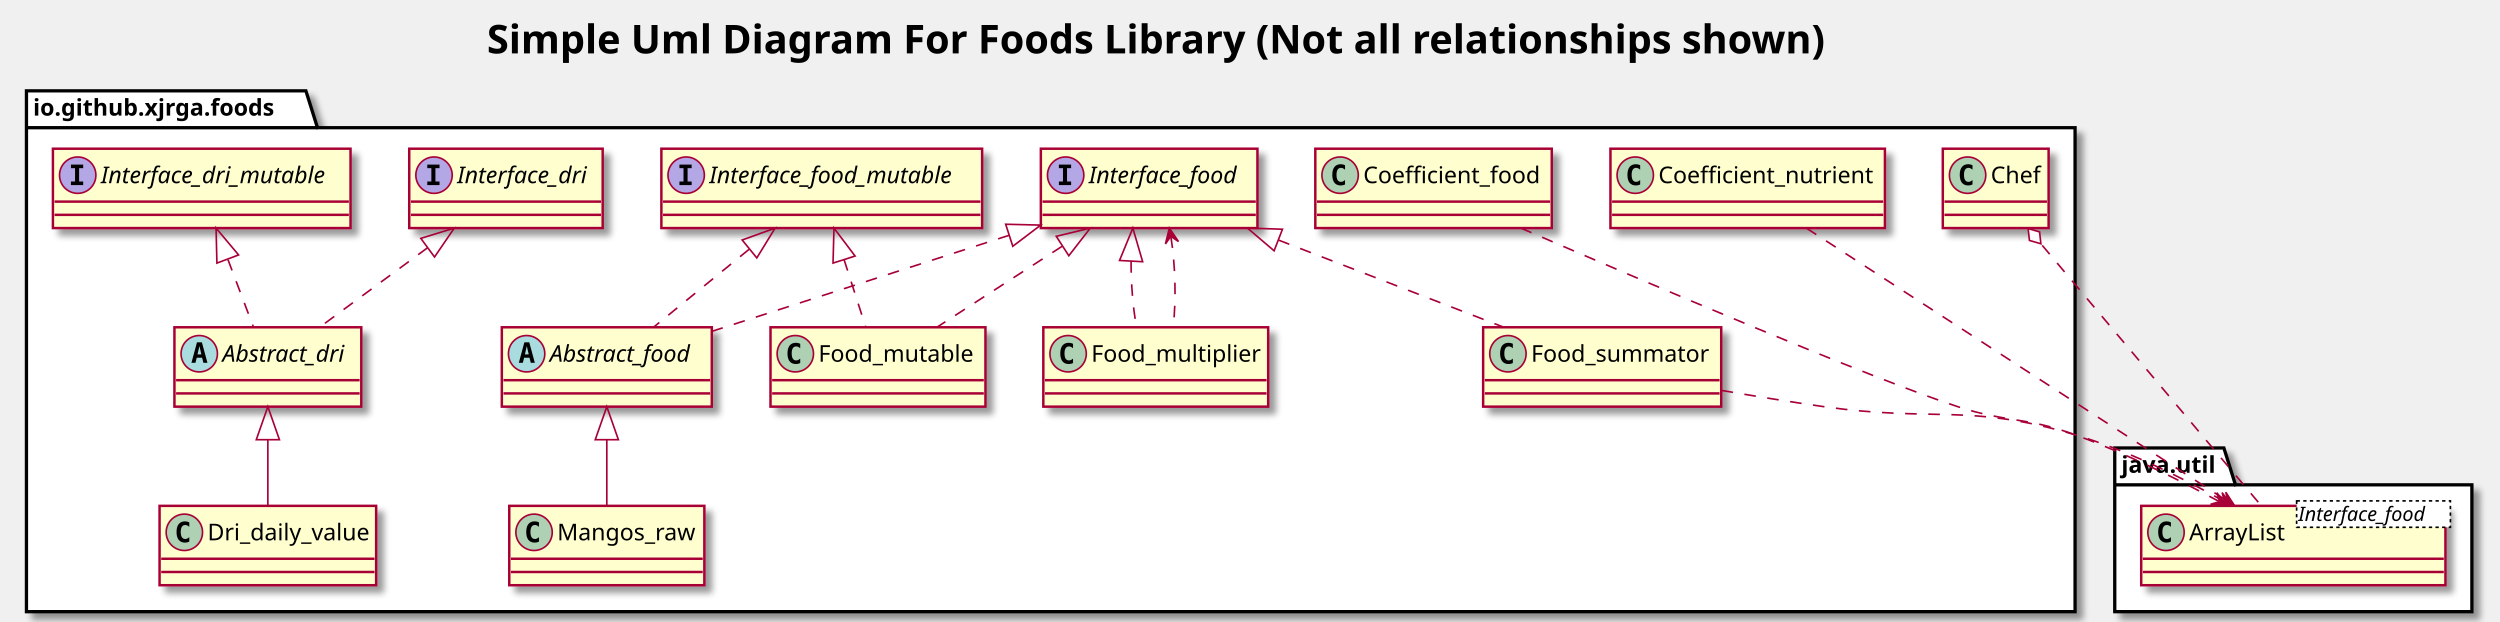
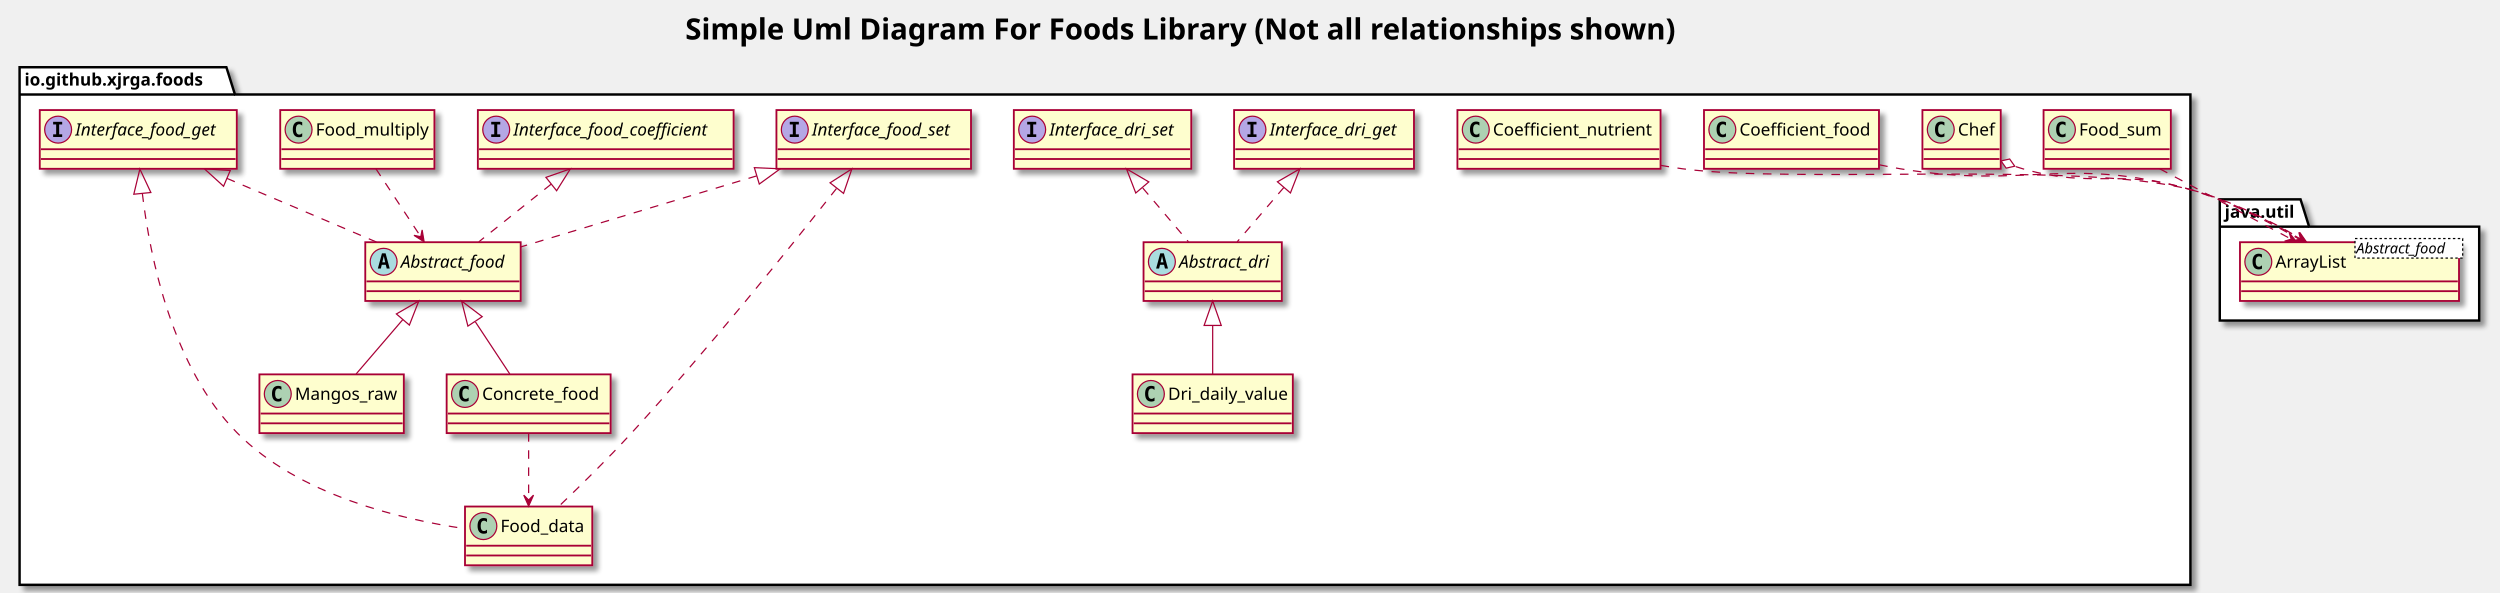
- <svg xmlns="http://www.w3.org/2000/svg" contentScriptType="application/ecmascript" contentStyleType="text/css" height="376px" preserveAspectRatio="none" style="width:1512px;height:376px;" version="1.1" viewBox="0 0 1512 376" width="1512px" zoomAndPan="magnify">
+ <svg xmlns="http://www.w3.org/2000/svg" contentScriptType="application/ecmascript" contentStyleType="text/css" height="484px" preserveAspectRatio="none" style="width:2043px;height:484px;" version="1.1" viewBox="0 0 2043 484" width="2043px" zoomAndPan="magnify">
  <defs>
-     <filter height="300%" id="f1tmjwss0sq7zl" width="300%" x="-1" y="-1">
+     <filter height="300%" id="f1rb62m5v6k67k" width="300%" x="-1" y="-1">
      <feGaussianBlur result="blurOut" stdDeviation="2.0" />
      <feColorMatrix in="blurOut" result="blurOut2" type="matrix" values="0 0 0 0 0 0 0 0 0 0 0 0 0 0 0 0 0 0 .4 0" />
      <feOffset dx="4.0" dy="4.0" in="blurOut2" result="blurOut3" />
      <feBlend in="SourceGraphic" in2="blurOut3" mode="normal" />
    </filter>
  </defs>
  <g>
-     <rect fill="none" height="37.938" style="stroke:none;stroke-width:1.0;" width="919" x="289.5" y="5" />
-     <text fill="#000000" font-family="sans-serif" font-size="24" font-weight="bold" lengthAdjust="spacing" textLength="909" x="294.5" y="32.277">Simple Uml Diagram For Foods Library (Not all relationships shown)</text>
-     <polygon fill="#FFFFFF" filter="url(#f1tmjwss0sq7zl)" points="1279,270.938,1345,270.938,1352,293.234,1495,293.234,1495,369.938,1279,369.938,1279,270.938" style="stroke:#000000;stroke-width:2.0;" />
-     <line style="stroke:#000000;stroke-width:2.0;" x1="1279" x2="1352" y1="293.234" y2="293.234" />
-     <text fill="#000000" font-family="sans-serif" font-size="14" font-weight="bold" lengthAdjust="spacing" textLength="60" x="1283" y="285.933">java.util</text>
-     <polygon fill="#FFFFFF" filter="url(#f1tmjwss0sq7zl)" points="16,54.938,185,54.938,192,77.234,1255,77.234,1255,369.938,16,369.938,16,54.938" style="stroke:#000000;stroke-width:2.0;" />
+     <rect fill="none" height="37.938" style="stroke:none;stroke-width:1.0;" width="919" x="555" y="5" />
+     <text fill="#000000" font-family="sans-serif" font-size="24" font-weight="bold" lengthAdjust="spacing" textLength="909" x="560" y="32.277">Simple Uml Diagram For Foods Library (Not all relationships shown)</text>
+     <polygon fill="#FFFFFF" filter="url(#f1rb62m5v6k67k)" points="1814,162.938,1880,162.938,1887,185.234,2026,185.234,2026,261.938,1814,261.938,1814,162.938" style="stroke:#000000;stroke-width:2.0;" />
+     <line style="stroke:#000000;stroke-width:2.0;" x1="1814" x2="1887" y1="185.234" y2="185.234" />
+     <text fill="#000000" font-family="sans-serif" font-size="14" font-weight="bold" lengthAdjust="spacing" textLength="60" x="1818" y="177.933">java.util</text>
+     <polygon fill="#FFFFFF" filter="url(#f1rb62m5v6k67k)" points="16,54.938,185,54.938,192,77.234,1790,77.234,1790,477.938,16,477.938,16,54.938" style="stroke:#000000;stroke-width:2.0;" />
    <line style="stroke:#000000;stroke-width:2.0;" x1="16" x2="192" y1="77.234" y2="77.234" />
    <text fill="#000000" font-family="sans-serif" font-size="14" font-weight="bold" lengthAdjust="spacing" textLength="163" x="20" y="69.933">io.github.xjrga.foods</text>
-     <rect codeLine="8" fill="#FEFECE" filter="url(#f1tmjwss0sq7zl)" height="48" id="java.util.ArrayList" style="stroke:#A80036;stroke-width:1.5;" width="184" x="1295" y="305.938" />
-     <ellipse cx="1310" cy="321.938" fill="#ADD1B2" rx="11" ry="11" style="stroke:#A80036;stroke-width:1.0;" />
-     <path d="M1312.969,327.578 Q1312.391,327.875 1311.75,328.016 Q1311.109,328.172 1310.406,328.172 Q1307.906,328.172 1306.578,326.531 Q1305.266,324.875 1305.266,321.75 Q1305.266,318.625 1306.578,316.969 Q1307.906,315.312 1310.406,315.312 Q1311.109,315.312 1311.75,315.469 Q1312.406,315.625 1312.969,315.922 L1312.969,318.641 Q1312.344,318.062 1311.75,317.797 Q1311.156,317.516 1310.531,317.516 Q1309.188,317.516 1308.5,318.594 Q1307.812,319.656 1307.812,321.75 Q1307.812,323.844 1308.5,324.922 Q1309.188,325.984 1310.531,325.984 Q1311.156,325.984 1311.75,325.719 Q1312.344,325.438 1312.969,324.859 L1312.969,327.578 Z " fill="#000000" />
-     <text fill="#000000" font-family="sans-serif" font-size="14" lengthAdjust="spacing" textLength="57" x="1324" y="326.784">ArrayList</text>
-     <rect fill="#FFFFFF" height="15.969" style="stroke:#000000;stroke-width:1.0;stroke-dasharray:2.0,2.0;" width="93" x="1389" y="302.938" />
-     <text fill="#000000" font-family="sans-serif" font-size="12" font-style="italic" lengthAdjust="spacing" textLength="91" x="1390" y="315.076">Interface_food</text>
-     <line style="stroke:#A80036;stroke-width:1.5;" x1="1296" x2="1478" y1="337.938" y2="337.938" />
-     <line style="stroke:#A80036;stroke-width:1.5;" x1="1296" x2="1478" y1="345.938" y2="345.938" />
-     <rect codeLine="9" fill="#FEFECE" filter="url(#f1tmjwss0sq7zl)" height="48" id="io.github.xjrga.foods.Interface_dri" style="stroke:#A80036;stroke-width:1.5;" width="117" x="247.5" y="89.938" />
-     <ellipse cx="262.5" cy="105.938" fill="#B4A7E5" rx="11" ry="11" style="stroke:#A80036;stroke-width:1.0;" />
-     <path d="M258.422,101.703 L258.422,99.547 L265.812,99.547 L265.812,101.703 L263.344,101.703 L263.344,109.781 L265.812,109.781 L265.812,111.938 L258.422,111.938 L258.422,109.781 L260.891,109.781 L260.891,101.703 L258.422,101.703 Z " fill="#000000" />
-     <text fill="#000000" font-family="sans-serif" font-size="14" font-style="italic" lengthAdjust="spacing" textLength="85" x="276.5" y="110.784">Interface_dri</text>
-     <line style="stroke:#A80036;stroke-width:1.5;" x1="248.5" x2="363.5" y1="121.938" y2="121.938" />
-     <line style="stroke:#A80036;stroke-width:1.5;" x1="248.5" x2="363.5" y1="129.938" y2="129.938" />
-     <rect codeLine="10" fill="#FEFECE" filter="url(#f1tmjwss0sq7zl)" height="48" id="io.github.xjrga.foods.Interface_dri_mutable" style="stroke:#A80036;stroke-width:1.5;" width="180" x="32" y="89.938" />
-     <ellipse cx="47" cy="105.938" fill="#B4A7E5" rx="11" ry="11" style="stroke:#A80036;stroke-width:1.0;" />
-     <path d="M42.922,101.703 L42.922,99.547 L50.312,99.547 L50.312,101.703 L47.844,101.703 L47.844,109.781 L50.312,109.781 L50.312,111.938 L42.922,111.938 L42.922,109.781 L45.391,109.781 L45.391,101.703 L42.922,101.703 Z " fill="#000000" />
-     <text fill="#000000" font-family="sans-serif" font-size="14" font-style="italic" lengthAdjust="spacing" textLength="148" x="61" y="110.784">Interface_dri_mutable</text>
-     <line style="stroke:#A80036;stroke-width:1.5;" x1="33" x2="211" y1="121.938" y2="121.938" />
-     <line style="stroke:#A80036;stroke-width:1.5;" x1="33" x2="211" y1="129.938" y2="129.938" />
-     <rect codeLine="11" fill="#FEFECE" filter="url(#f1tmjwss0sq7zl)" height="48" id="io.github.xjrga.foods.Interface_food" style="stroke:#A80036;stroke-width:1.5;" width="131" x="629.5" y="89.938" />
-     <ellipse cx="644.5" cy="105.938" fill="#B4A7E5" rx="11" ry="11" style="stroke:#A80036;stroke-width:1.0;" />
-     <path d="M640.422,101.703 L640.422,99.547 L647.812,99.547 L647.812,101.703 L645.344,101.703 L645.344,109.781 L647.812,109.781 L647.812,111.938 L640.422,111.938 L640.422,109.781 L642.891,109.781 L642.891,101.703 L640.422,101.703 Z " fill="#000000" />
-     <text fill="#000000" font-family="sans-serif" font-size="14" font-style="italic" lengthAdjust="spacing" textLength="99" x="658.5" y="110.784">Interface_food</text>
-     <line style="stroke:#A80036;stroke-width:1.5;" x1="630.5" x2="759.5" y1="121.938" y2="121.938" />
-     <line style="stroke:#A80036;stroke-width:1.5;" x1="630.5" x2="759.5" y1="129.938" y2="129.938" />
-     <rect codeLine="12" fill="#FEFECE" filter="url(#f1tmjwss0sq7zl)" height="48" id="io.github.xjrga.foods.Interface_food_mutable" style="stroke:#A80036;stroke-width:1.5;" width="194" x="400" y="89.938" />
-     <ellipse cx="415" cy="105.938" fill="#B4A7E5" rx="11" ry="11" style="stroke:#A80036;stroke-width:1.0;" />
-     <path d="M410.922,101.703 L410.922,99.547 L418.312,99.547 L418.312,101.703 L415.844,101.703 L415.844,109.781 L418.312,109.781 L418.312,111.938 L410.922,111.938 L410.922,109.781 L413.391,109.781 L413.391,101.703 L410.922,101.703 Z " fill="#000000" />
-     <text fill="#000000" font-family="sans-serif" font-size="14" font-style="italic" lengthAdjust="spacing" textLength="162" x="429" y="110.784">Interface_food_mutable</text>
-     <line style="stroke:#A80036;stroke-width:1.5;" x1="401" x2="593" y1="121.938" y2="121.938" />
-     <line style="stroke:#A80036;stroke-width:1.5;" x1="401" x2="593" y1="129.938" y2="129.938" />
-     <rect codeLine="14" fill="#FEFECE" filter="url(#f1tmjwss0sq7zl)" height="48" id="io.github.xjrga.foods.Abstract_dri" style="stroke:#A80036;stroke-width:1.5;" width="113" x="105.5" y="197.938" />
-     <ellipse cx="120.5" cy="213.938" fill="#A9DCDF" rx="11" ry="11" style="stroke:#A80036;stroke-width:1.0;" />
-     <path d="M120.609,209.281 L119.453,214.359 L121.781,214.359 L120.609,209.281 Z M119.125,207.047 L122.109,207.047 L125.469,219.438 L123.016,219.438 L122.25,216.375 L118.969,216.375 L118.219,219.438 L115.781,219.438 L119.125,207.047 Z " fill="#000000" />
-     <text fill="#000000" font-family="sans-serif" font-size="14" font-style="italic" lengthAdjust="spacing" textLength="81" x="134.5" y="218.784">Abstract_dri</text>
-     <line style="stroke:#A80036;stroke-width:1.5;" x1="106.5" x2="217.5" y1="229.938" y2="229.938" />
-     <line style="stroke:#A80036;stroke-width:1.5;" x1="106.5" x2="217.5" y1="237.938" y2="237.938" />
-     <rect codeLine="16" fill="#FEFECE" filter="url(#f1tmjwss0sq7zl)" height="48" id="io.github.xjrga.foods.Abstract_food" style="stroke:#A80036;stroke-width:1.5;" width="127" x="303.5" y="197.938" />
-     <ellipse cx="318.5" cy="213.938" fill="#A9DCDF" rx="11" ry="11" style="stroke:#A80036;stroke-width:1.0;" />
-     <path d="M318.609,209.281 L317.453,214.359 L319.781,214.359 L318.609,209.281 Z M317.125,207.047 L320.109,207.047 L323.469,219.438 L321.016,219.438 L320.25,216.375 L316.969,216.375 L316.219,219.438 L313.781,219.438 L317.125,207.047 Z " fill="#000000" />
-     <text fill="#000000" font-family="sans-serif" font-size="14" font-style="italic" lengthAdjust="spacing" textLength="95" x="332.5" y="218.784">Abstract_food</text>
-     <line style="stroke:#A80036;stroke-width:1.5;" x1="304.5" x2="429.5" y1="229.938" y2="229.938" />
-     <line style="stroke:#A80036;stroke-width:1.5;" x1="304.5" x2="429.5" y1="237.938" y2="237.938" />
-     <rect codeLine="18" fill="#FEFECE" filter="url(#f1tmjwss0sq7zl)" height="48" id="io.github.xjrga.foods.Food_mutable" style="stroke:#A80036;stroke-width:1.5;" width="130" x="466" y="197.938" />
-     <ellipse cx="481" cy="213.938" fill="#ADD1B2" rx="11" ry="11" style="stroke:#A80036;stroke-width:1.0;" />
-     <path d="M483.969,219.578 Q483.391,219.875 482.75,220.016 Q482.109,220.172 481.406,220.172 Q478.906,220.172 477.578,218.531 Q476.266,216.875 476.266,213.75 Q476.266,210.625 477.578,208.969 Q478.906,207.312 481.406,207.312 Q482.109,207.312 482.75,207.469 Q483.406,207.625 483.969,207.922 L483.969,210.641 Q483.344,210.062 482.75,209.797 Q482.156,209.516 481.531,209.516 Q480.188,209.516 479.5,210.594 Q478.812,211.656 478.812,213.75 Q478.812,215.844 479.5,216.922 Q480.188,217.984 481.531,217.984 Q482.156,217.984 482.75,217.719 Q483.344,217.438 483.969,216.859 L483.969,219.578 Z " fill="#000000" />
-     <text fill="#000000" font-family="sans-serif" font-size="14" lengthAdjust="spacing" textLength="98" x="495" y="218.784">Food_mutable</text>
-     <line style="stroke:#A80036;stroke-width:1.5;" x1="467" x2="595" y1="229.938" y2="229.938" />
-     <line style="stroke:#A80036;stroke-width:1.5;" x1="467" x2="595" y1="237.938" y2="237.938" />
-     <rect codeLine="19" fill="#FEFECE" filter="url(#f1tmjwss0sq7zl)" height="48" id="io.github.xjrga.foods.Food_multiplier" style="stroke:#A80036;stroke-width:1.5;" width="136" x="631" y="197.938" />
-     <ellipse cx="646" cy="213.938" fill="#ADD1B2" rx="11" ry="11" style="stroke:#A80036;stroke-width:1.0;" />
-     <path d="M648.969,219.578 Q648.391,219.875 647.75,220.016 Q647.109,220.172 646.406,220.172 Q643.906,220.172 642.578,218.531 Q641.266,216.875 641.266,213.75 Q641.266,210.625 642.578,208.969 Q643.906,207.312 646.406,207.312 Q647.109,207.312 647.75,207.469 Q648.406,207.625 648.969,207.922 L648.969,210.641 Q648.344,210.062 647.75,209.797 Q647.156,209.516 646.531,209.516 Q645.188,209.516 644.5,210.594 Q643.812,211.656 643.812,213.75 Q643.812,215.844 644.5,216.922 Q645.188,217.984 646.531,217.984 Q647.156,217.984 647.75,217.719 Q648.344,217.438 648.969,216.859 L648.969,219.578 Z " fill="#000000" />
-     <text fill="#000000" font-family="sans-serif" font-size="14" lengthAdjust="spacing" textLength="104" x="660" y="218.784">Food_multiplier</text>
-     <line style="stroke:#A80036;stroke-width:1.5;" x1="632" x2="766" y1="229.938" y2="229.938" />
-     <line style="stroke:#A80036;stroke-width:1.5;" x1="632" x2="766" y1="237.938" y2="237.938" />
-     <rect codeLine="20" fill="#FEFECE" filter="url(#f1tmjwss0sq7zl)" height="48" id="io.github.xjrga.foods.Food_summator" style="stroke:#A80036;stroke-width:1.5;" width="144" x="897" y="197.938" />
-     <ellipse cx="912" cy="213.938" fill="#ADD1B2" rx="11" ry="11" style="stroke:#A80036;stroke-width:1.0;" />
-     <path d="M914.969,219.578 Q914.391,219.875 913.75,220.016 Q913.109,220.172 912.406,220.172 Q909.906,220.172 908.578,218.531 Q907.266,216.875 907.266,213.75 Q907.266,210.625 908.578,208.969 Q909.906,207.312 912.406,207.312 Q913.109,207.312 913.75,207.469 Q914.406,207.625 914.969,207.922 L914.969,210.641 Q914.344,210.062 913.75,209.797 Q913.156,209.516 912.531,209.516 Q911.188,209.516 910.5,210.594 Q909.812,211.656 909.812,213.75 Q909.812,215.844 910.5,216.922 Q911.188,217.984 912.531,217.984 Q913.156,217.984 913.75,217.719 Q914.344,217.438 914.969,216.859 L914.969,219.578 Z " fill="#000000" />
-     <text fill="#000000" font-family="sans-serif" font-size="14" lengthAdjust="spacing" textLength="112" x="926" y="218.784">Food_summator</text>
-     <line style="stroke:#A80036;stroke-width:1.5;" x1="898" x2="1040" y1="229.938" y2="229.938" />
-     <line style="stroke:#A80036;stroke-width:1.5;" x1="898" x2="1040" y1="237.938" y2="237.938" />
-     <rect codeLine="21" fill="#FEFECE" filter="url(#f1tmjwss0sq7zl)" height="48" id="io.github.xjrga.foods.Mangos_raw" style="stroke:#A80036;stroke-width:1.5;" width="118" x="308" y="305.938" />
-     <ellipse cx="323" cy="321.938" fill="#ADD1B2" rx="11" ry="11" style="stroke:#A80036;stroke-width:1.0;" />
-     <path d="M325.969,327.578 Q325.391,327.875 324.75,328.016 Q324.109,328.172 323.406,328.172 Q320.906,328.172 319.578,326.531 Q318.266,324.875 318.266,321.75 Q318.266,318.625 319.578,316.969 Q320.906,315.312 323.406,315.312 Q324.109,315.312 324.75,315.469 Q325.406,315.625 325.969,315.922 L325.969,318.641 Q325.344,318.062 324.75,317.797 Q324.156,317.516 323.531,317.516 Q322.188,317.516 321.5,318.594 Q320.812,319.656 320.812,321.75 Q320.812,323.844 321.5,324.922 Q322.188,325.984 323.531,325.984 Q324.156,325.984 324.75,325.719 Q325.344,325.438 325.969,324.859 L325.969,327.578 Z " fill="#000000" />
-     <text fill="#000000" font-family="sans-serif" font-size="14" lengthAdjust="spacing" textLength="86" x="337" y="326.784">Mangos_raw</text>
-     <line style="stroke:#A80036;stroke-width:1.5;" x1="309" x2="425" y1="337.938" y2="337.938" />
-     <line style="stroke:#A80036;stroke-width:1.5;" x1="309" x2="425" y1="345.938" y2="345.938" />
-     <rect codeLine="22" fill="#FEFECE" filter="url(#f1tmjwss0sq7zl)" height="48" id="io.github.xjrga.foods.Dri_daily_value" style="stroke:#A80036;stroke-width:1.5;" width="131" x="96.5" y="305.938" />
-     <ellipse cx="111.5" cy="321.938" fill="#ADD1B2" rx="11" ry="11" style="stroke:#A80036;stroke-width:1.0;" />
-     <path d="M114.469,327.578 Q113.891,327.875 113.25,328.016 Q112.609,328.172 111.906,328.172 Q109.406,328.172 108.078,326.531 Q106.766,324.875 106.766,321.75 Q106.766,318.625 108.078,316.969 Q109.406,315.312 111.906,315.312 Q112.609,315.312 113.25,315.469 Q113.906,315.625 114.469,315.922 L114.469,318.641 Q113.844,318.062 113.25,317.797 Q112.656,317.516 112.031,317.516 Q110.688,317.516 110,318.594 Q109.312,319.656 109.312,321.75 Q109.312,323.844 110,324.922 Q110.688,325.984 112.031,325.984 Q112.656,325.984 113.25,325.719 Q113.844,325.438 114.469,324.859 L114.469,327.578 Z " fill="#000000" />
-     <text fill="#000000" font-family="sans-serif" font-size="14" lengthAdjust="spacing" textLength="99" x="125.5" y="326.784">Dri_daily_value</text>
-     <line style="stroke:#A80036;stroke-width:1.5;" x1="97.5" x2="226.5" y1="337.938" y2="337.938" />
-     <line style="stroke:#A80036;stroke-width:1.5;" x1="97.5" x2="226.5" y1="345.938" y2="345.938" />
-     <rect fill="#FEFECE" filter="url(#f1tmjwss0sq7zl)" height="48" id="io.github.xjrga.foods.Coefficient_food" style="stroke:#A80036;stroke-width:1.5;" width="143" x="795.5" y="89.938" />
-     <ellipse cx="810.5" cy="105.938" fill="#ADD1B2" rx="11" ry="11" style="stroke:#A80036;stroke-width:1.0;" />
-     <path d="M813.469,111.578 Q812.891,111.875 812.25,112.016 Q811.609,112.172 810.906,112.172 Q808.406,112.172 807.078,110.531 Q805.766,108.875 805.766,105.75 Q805.766,102.625 807.078,100.969 Q808.406,99.312 810.906,99.312 Q811.609,99.312 812.25,99.469 Q812.906,99.625 813.469,99.922 L813.469,102.641 Q812.844,102.062 812.25,101.797 Q811.656,101.516 811.031,101.516 Q809.688,101.516 809,102.594 Q808.312,103.656 808.312,105.75 Q808.312,107.844 809,108.922 Q809.688,109.984 811.031,109.984 Q811.656,109.984 812.25,109.719 Q812.844,109.438 813.469,108.859 L813.469,111.578 Z " fill="#000000" />
-     <text fill="#000000" font-family="sans-serif" font-size="14" lengthAdjust="spacing" textLength="111" x="824.5" y="110.784">Coefficient_food</text>
-     <line style="stroke:#A80036;stroke-width:1.5;" x1="796.5" x2="937.5" y1="121.938" y2="121.938" />
-     <line style="stroke:#A80036;stroke-width:1.5;" x1="796.5" x2="937.5" y1="129.938" y2="129.938" />
-     <rect fill="#FEFECE" filter="url(#f1tmjwss0sq7zl)" height="48" id="io.github.xjrga.foods.Coefficient_nutrient" style="stroke:#A80036;stroke-width:1.5;" width="166" x="974" y="89.938" />
-     <ellipse cx="989" cy="105.938" fill="#ADD1B2" rx="11" ry="11" style="stroke:#A80036;stroke-width:1.0;" />
-     <path d="M991.969,111.578 Q991.391,111.875 990.75,112.016 Q990.109,112.172 989.406,112.172 Q986.906,112.172 985.578,110.531 Q984.266,108.875 984.266,105.75 Q984.266,102.625 985.578,100.969 Q986.906,99.312 989.406,99.312 Q990.109,99.312 990.75,99.469 Q991.406,99.625 991.969,99.922 L991.969,102.641 Q991.344,102.062 990.75,101.797 Q990.156,101.516 989.531,101.516 Q988.188,101.516 987.5,102.594 Q986.812,103.656 986.812,105.75 Q986.812,107.844 987.5,108.922 Q988.188,109.984 989.531,109.984 Q990.156,109.984 990.75,109.719 Q991.344,109.438 991.969,108.859 L991.969,111.578 Z " fill="#000000" />
-     <text fill="#000000" font-family="sans-serif" font-size="14" lengthAdjust="spacing" textLength="134" x="1003" y="110.784">Coefficient_nutrient</text>
-     <line style="stroke:#A80036;stroke-width:1.5;" x1="975" x2="1139" y1="121.938" y2="121.938" />
-     <line style="stroke:#A80036;stroke-width:1.5;" x1="975" x2="1139" y1="129.938" y2="129.938" />
-     <rect fill="#FEFECE" filter="url(#f1tmjwss0sq7zl)" height="48" id="io.github.xjrga.foods.Chef" style="stroke:#A80036;stroke-width:1.5;" width="64" x="1175" y="89.938" />
-     <ellipse cx="1190" cy="105.938" fill="#ADD1B2" rx="11" ry="11" style="stroke:#A80036;stroke-width:1.0;" />
-     <path d="M1192.969,111.578 Q1192.391,111.875 1191.75,112.016 Q1191.109,112.172 1190.406,112.172 Q1187.906,112.172 1186.578,110.531 Q1185.266,108.875 1185.266,105.75 Q1185.266,102.625 1186.578,100.969 Q1187.906,99.312 1190.406,99.312 Q1191.109,99.312 1191.75,99.469 Q1192.406,99.625 1192.969,99.922 L1192.969,102.641 Q1192.344,102.062 1191.75,101.797 Q1191.156,101.516 1190.531,101.516 Q1189.188,101.516 1188.5,102.594 Q1187.812,103.656 1187.812,105.75 Q1187.812,107.844 1188.5,108.922 Q1189.188,109.984 1190.531,109.984 Q1191.156,109.984 1191.75,109.719 Q1192.344,109.438 1192.969,108.859 L1192.969,111.578 Z " fill="#000000" />
-     <text fill="#000000" font-family="sans-serif" font-size="14" lengthAdjust="spacing" textLength="32" x="1204" y="110.784">Chef</text>
-     <line style="stroke:#A80036;stroke-width:1.5;" x1="1176" x2="1238" y1="121.938" y2="121.938" />
-     <line style="stroke:#A80036;stroke-width:1.5;" x1="1176" x2="1238" y1="129.938" y2="129.938" />
-     <path d="M258.54,149.877 C237.24,165.548 212.7,183.618 193.68,197.618 " fill="none" id="io.github.xjrga.foods.Interface_dri-backto-io.github.xjrga.foods.Abstract_dri" style="stroke:#A80036;stroke-width:1.0;stroke-dasharray:7.0,7.0;" />
-     <polygon fill="none" points="254.5,144.157,274.75,137.938,262.8,155.428,254.5,144.157" style="stroke:#A80036;stroke-width:1.0;" />
-     <path d="M137.87,156.998 C143.09,170.827 148.7,185.697 153.2,197.618 " fill="none" id="io.github.xjrga.foods.Interface_dri_mutable-backto-io.github.xjrga.foods.Abstract_dri" style="stroke:#A80036;stroke-width:1.0;stroke-dasharray:7.0,7.0;" />
-     <polygon fill="none" points="131.19,159.118,130.68,137.938,144.29,154.178,131.19,159.118" style="stroke:#A80036;stroke-width:1.0;" />
-     <path d="M610.3,142.308 C554.17,160.447 481.72,183.868 430.52,200.407 " fill="none" id="io.github.xjrga.foods.Interface_food-backto-io.github.xjrga.foods.Abstract_food" style="stroke:#A80036;stroke-width:1.0;stroke-dasharray:7.0,7.0;" />
-     <polygon fill="none" points="608.23,135.627,629.41,136.137,612.53,148.947,608.23,135.627" style="stroke:#A80036;stroke-width:1.0;" />
-     <path d="M453.01,150.808 C434.05,166.268 412.43,183.898 395.6,197.618 " fill="none" id="io.github.xjrga.foods.Interface_food_mutable-backto-io.github.xjrga.foods.Abstract_food" style="stroke:#A80036;stroke-width:1.0;stroke-dasharray:7.0,7.0;" />
-     <polygon fill="none" points="448.87,145.148,468.79,137.938,457.72,155.998,448.87,145.148" style="stroke:#A80036;stroke-width:1.0;" />
-     <path d="M642.32,148.988 C617.65,164.928 588.9,183.518 566.8,197.798 " fill="none" id="io.github.xjrga.foods.Interface_food-backto-io.github.xjrga.foods.Food_mutable" style="stroke:#A80036;stroke-width:1.0;stroke-dasharray:7.0,7.0;" />
-     <polygon fill="none" points="638.82,142.917,659.41,137.938,646.42,154.678,638.82,142.917" style="stroke:#A80036;stroke-width:1.0;" />
-     <path d="M510.49,156.998 C514.93,170.827 519.7,185.697 523.52,197.618 " fill="none" id="io.github.xjrga.foods.Interface_food_mutable-backto-io.github.xjrga.foods.Food_mutable" style="stroke:#A80036;stroke-width:1.0;stroke-dasharray:7.0,7.0;" />
-     <polygon fill="none" points="503.82,159.118,504.38,137.938,517.15,154.847,503.82,159.118" style="stroke:#A80036;stroke-width:1.0;" />
-     <path d="M684.08,157.958 C684.03,171.518 685.17,185.977 687.35,197.618 " fill="none" id="io.github.xjrga.foods.Interface_food-backto-io.github.xjrga.foods.Food_multiplier" style="stroke:#A80036;stroke-width:1.0;stroke-dasharray:7.0,7.0;" />
-     <polygon fill="none" points="677.09,157.537,685.14,137.938,691.07,158.278,677.09,157.537" style="stroke:#A80036;stroke-width:1.0;" />
-     <path codeLine="23" d="M708.14,143.067 C710.88,160.088 711.46,181.537 709.53,197.618 " fill="none" id="io.github.xjrga.foods.Interface_food-backto-io.github.xjrga.foods.Food_multiplier-1" style="stroke:#A80036;stroke-width:1.0;stroke-dasharray:7.0,7.0;" />
-     <polygon fill="#A80036" points="707.22,137.938,704.875,147.503,708.104,142.859,712.749,146.088,707.22,137.938" style="stroke:#A80036;stroke-width:1.0;" />
-     <path d="M773.24,145.208 C816.46,161.928 869.3,182.368 909.19,197.798 " fill="none" id="io.github.xjrga.foods.Interface_food-backto-io.github.xjrga.foods.Food_summator" style="stroke:#A80036;stroke-width:1.0;stroke-dasharray:7.0,7.0;" />
-     <polygon fill="none" points="770.58,151.688,754.45,137.938,775.63,138.627,770.58,151.688" style="stroke:#A80036;stroke-width:1.0;" />
-     <path d="M367,265.957 C367,279.517 367,293.978 367,305.618 " fill="none" id="io.github.xjrga.foods.Abstract_food-backto-io.github.xjrga.foods.Mangos_raw" style="stroke:#A80036;stroke-width:1.0;" />
-     <polygon fill="none" points="360,265.938,367,245.938,374,265.938,360,265.938" style="stroke:#A80036;stroke-width:1.0;" />
-     <path d="M162,265.957 C162,279.517 162,293.978 162,305.618 " fill="none" id="io.github.xjrga.foods.Abstract_dri-backto-io.github.xjrga.foods.Dri_daily_value" style="stroke:#A80036;stroke-width:1.0;" />
-     <polygon fill="none" points="155,265.938,162,245.938,169,265.938,155,265.938" style="stroke:#A80036;stroke-width:1.0;" />
-     <path codeLine="24" d="M1041.2,236.127 C1061.18,239.558 1082.9,243.088 1103,245.938 C1170.31,255.468 1189.81,243.657 1255,262.938 C1286.69,272.308 1319.95,288.988 1345.16,303.238 " fill="none" id="io.github.xjrga.foods.Food_summator-to-java.util.ArrayList" style="stroke:#A80036;stroke-width:1.0;stroke-dasharray:7.0,7.0;" />
-     <polygon fill="#A80036" points="1349.77,305.868,1343.926,297.94,1345.424,303.394,1339.969,304.893,1349.77,305.868" style="stroke:#A80036;stroke-width:1.0;" />
-     <path codeLine="25" d="M919.8,137.938 C995.87,170.877 1132.8,229.347 1184,245.938 C1214.87,255.938 1224.51,251.827 1255,262.938 C1285.03,273.877 1317.13,289.827 1342.16,303.308 " fill="none" id="io.github.xjrga.foods.Coefficient_food-to-java.util.ArrayList" style="stroke:#A80036;stroke-width:1.0;stroke-dasharray:7.0,7.0;" />
-     <polygon fill="#A80036" points="1346.75,305.788,1340.745,297.981,1342.354,303.404,1336.932,305.014,1346.75,305.788" style="stroke:#A80036;stroke-width:1.0;" />
-     <path codeLine="26" d="M1092.63,138.048 C1154.64,178.257 1281.98,260.837 1346.95,302.967 " fill="none" id="io.github.xjrga.foods.Coefficient_nutrient-to-java.util.ArrayList" style="stroke:#A80036;stroke-width:1.0;stroke-dasharray:7.0,7.0;" />
-     <polygon fill="#A80036" points="1351.52,305.928,1346.152,297.67,1347.327,303.204,1341.794,304.379,1351.52,305.928" style="stroke:#A80036;stroke-width:1.0;" />
-     <path codeLine="27" d="M1235.13,148.377 C1271.92,192.118 1335.45,267.647 1367.42,305.658 " fill="none" id="io.github.xjrga.foods.Chef-backto-java.util.ArrayList" style="stroke:#A80036;stroke-width:1.0;stroke-dasharray:7.0,7.0;" />
-     <polygon fill="#FFFFFF" points="1226.61,138.248,1227.409,145.414,1234.332,147.433,1233.533,140.266,1226.61,138.248" style="stroke:#A80036;stroke-width:1.0;" />
+     <rect codeLine="8" fill="#FEFECE" filter="url(#f1rb62m5v6k67k)" height="48" id="java.util.ArrayList" style="stroke:#A80036;stroke-width:1.5;" width="179" x="1830.5" y="197.938" />
+     <ellipse cx="1845.5" cy="213.938" fill="#ADD1B2" rx="11" ry="11" style="stroke:#A80036;stroke-width:1.0;" />
+     <path d="M1848.469,219.578 Q1847.891,219.875 1847.25,220.016 Q1846.609,220.172 1845.906,220.172 Q1843.406,220.172 1842.078,218.531 Q1840.766,216.875 1840.766,213.75 Q1840.766,210.625 1842.078,208.969 Q1843.406,207.312 1845.906,207.312 Q1846.609,207.312 1847.25,207.469 Q1847.906,207.625 1848.469,207.922 L1848.469,210.641 Q1847.844,210.062 1847.25,209.797 Q1846.656,209.516 1846.031,209.516 Q1844.688,209.516 1844,210.594 Q1843.312,211.656 1843.312,213.75 Q1843.312,215.844 1844,216.922 Q1844.688,217.984 1846.031,217.984 Q1846.656,217.984 1847.25,217.719 Q1847.844,217.438 1848.469,216.859 L1848.469,219.578 Z " fill="#000000" />
+     <text fill="#000000" font-family="sans-serif" font-size="14" lengthAdjust="spacing" textLength="57" x="1859.5" y="218.784">ArrayList</text>
+     <rect fill="#FFFFFF" height="15.969" style="stroke:#000000;stroke-width:1.0;stroke-dasharray:2.0,2.0;" width="88" x="1924.5" y="194.938" />
+     <text fill="#000000" font-family="sans-serif" font-size="12" font-style="italic" lengthAdjust="spacing" textLength="86" x="1925.5" y="207.076">Abstract_food</text>
+     <line style="stroke:#A80036;stroke-width:1.5;" x1="1831.5" x2="2008.5" y1="229.938" y2="229.938" />
+     <line style="stroke:#A80036;stroke-width:1.5;" x1="1831.5" x2="2008.5" y1="237.938" y2="237.938" />
+     <rect codeLine="9" fill="#FEFECE" filter="url(#f1rb62m5v6k67k)" height="48" id="io.github.xjrga.foods.Interface_dri_get" style="stroke:#A80036;stroke-width:1.5;" width="147" x="1008.5" y="89.938" />
+     <ellipse cx="1023.5" cy="105.938" fill="#B4A7E5" rx="11" ry="11" style="stroke:#A80036;stroke-width:1.0;" />
+     <path d="M1019.422,101.703 L1019.422,99.547 L1026.812,99.547 L1026.812,101.703 L1024.344,101.703 L1024.344,109.781 L1026.812,109.781 L1026.812,111.938 L1019.422,111.938 L1019.422,109.781 L1021.891,109.781 L1021.891,101.703 L1019.422,101.703 Z " fill="#000000" />
+     <text fill="#000000" font-family="sans-serif" font-size="14" font-style="italic" lengthAdjust="spacing" textLength="115" x="1037.5" y="110.784">Interface_dri_get</text>
+     <line style="stroke:#A80036;stroke-width:1.5;" x1="1009.5" x2="1154.5" y1="121.938" y2="121.938" />
+     <line style="stroke:#A80036;stroke-width:1.5;" x1="1009.5" x2="1154.5" y1="129.938" y2="129.938" />
+     <rect codeLine="10" fill="#FEFECE" filter="url(#f1rb62m5v6k67k)" height="48" id="io.github.xjrga.foods.Interface_dri_set" style="stroke:#A80036;stroke-width:1.5;" width="145" x="828.5" y="89.938" />
+     <ellipse cx="843.5" cy="105.938" fill="#B4A7E5" rx="11" ry="11" style="stroke:#A80036;stroke-width:1.0;" />
+     <path d="M839.422,101.703 L839.422,99.547 L846.812,99.547 L846.812,101.703 L844.344,101.703 L844.344,109.781 L846.812,109.781 L846.812,111.938 L839.422,111.938 L839.422,109.781 L841.891,109.781 L841.891,101.703 L839.422,101.703 Z " fill="#000000" />
+     <text fill="#000000" font-family="sans-serif" font-size="14" font-style="italic" lengthAdjust="spacing" textLength="113" x="857.5" y="110.784">Interface_dri_set</text>
+     <line style="stroke:#A80036;stroke-width:1.5;" x1="829.5" x2="972.5" y1="121.938" y2="121.938" />
+     <line style="stroke:#A80036;stroke-width:1.5;" x1="829.5" x2="972.5" y1="129.938" y2="129.938" />
+     <rect codeLine="11" fill="#FEFECE" filter="url(#f1rb62m5v6k67k)" height="48" id="io.github.xjrga.foods.Interface_food_get" style="stroke:#A80036;stroke-width:1.5;" width="161" x="32.5" y="89.938" />
+     <ellipse cx="47.5" cy="105.938" fill="#B4A7E5" rx="11" ry="11" style="stroke:#A80036;stroke-width:1.0;" />
+     <path d="M43.422,101.703 L43.422,99.547 L50.812,99.547 L50.812,101.703 L48.344,101.703 L48.344,109.781 L50.812,109.781 L50.812,111.938 L43.422,111.938 L43.422,109.781 L45.891,109.781 L45.891,101.703 L43.422,101.703 Z " fill="#000000" />
+     <text fill="#000000" font-family="sans-serif" font-size="14" font-style="italic" lengthAdjust="spacing" textLength="129" x="61.5" y="110.784">Interface_food_get</text>
+     <line style="stroke:#A80036;stroke-width:1.5;" x1="33.5" x2="192.5" y1="121.938" y2="121.938" />
+     <line style="stroke:#A80036;stroke-width:1.5;" x1="33.5" x2="192.5" y1="129.938" y2="129.938" />
+     <rect codeLine="12" fill="#FEFECE" filter="url(#f1rb62m5v6k67k)" height="48" id="io.github.xjrga.foods.Interface_food_set" style="stroke:#A80036;stroke-width:1.5;" width="159" x="634.5" y="89.938" />
+     <ellipse cx="649.5" cy="105.938" fill="#B4A7E5" rx="11" ry="11" style="stroke:#A80036;stroke-width:1.0;" />
+     <path d="M645.422,101.703 L645.422,99.547 L652.812,99.547 L652.812,101.703 L650.344,101.703 L650.344,109.781 L652.812,109.781 L652.812,111.938 L645.422,111.938 L645.422,109.781 L647.891,109.781 L647.891,101.703 L645.422,101.703 Z " fill="#000000" />
+     <text fill="#000000" font-family="sans-serif" font-size="14" font-style="italic" lengthAdjust="spacing" textLength="127" x="663.5" y="110.784">Interface_food_set</text>
+     <line style="stroke:#A80036;stroke-width:1.5;" x1="635.5" x2="792.5" y1="121.938" y2="121.938" />
+     <line style="stroke:#A80036;stroke-width:1.5;" x1="635.5" x2="792.5" y1="129.938" y2="129.938" />
+     <rect codeLine="13" fill="#FEFECE" filter="url(#f1rb62m5v6k67k)" height="48" id="io.github.xjrga.foods.Interface_food_coefficient" style="stroke:#A80036;stroke-width:1.5;" width="209" x="390.5" y="89.938" />
+     <ellipse cx="405.5" cy="105.938" fill="#B4A7E5" rx="11" ry="11" style="stroke:#A80036;stroke-width:1.0;" />
+     <path d="M401.422,101.703 L401.422,99.547 L408.812,99.547 L408.812,101.703 L406.344,101.703 L406.344,109.781 L408.812,109.781 L408.812,111.938 L401.422,111.938 L401.422,109.781 L403.891,109.781 L403.891,101.703 L401.422,101.703 Z " fill="#000000" />
+     <text fill="#000000" font-family="sans-serif" font-size="14" font-style="italic" lengthAdjust="spacing" textLength="177" x="419.5" y="110.784">Interface_food_coefficient</text>
+     <line style="stroke:#A80036;stroke-width:1.5;" x1="391.5" x2="598.5" y1="121.938" y2="121.938" />
+     <line style="stroke:#A80036;stroke-width:1.5;" x1="391.5" x2="598.5" y1="129.938" y2="129.938" />
+     <rect codeLine="15" fill="#FEFECE" filter="url(#f1rb62m5v6k67k)" height="48" id="io.github.xjrga.foods.Abstract_dri" style="stroke:#A80036;stroke-width:1.5;" width="113" x="934.5" y="197.938" />
+     <ellipse cx="949.5" cy="213.938" fill="#A9DCDF" rx="11" ry="11" style="stroke:#A80036;stroke-width:1.0;" />
+     <path d="M949.609,209.281 L948.453,214.359 L950.781,214.359 L949.609,209.281 Z M948.125,207.047 L951.109,207.047 L954.469,219.438 L952.016,219.438 L951.25,216.375 L947.969,216.375 L947.219,219.438 L944.781,219.438 L948.125,207.047 Z " fill="#000000" />
+     <text fill="#000000" font-family="sans-serif" font-size="14" font-style="italic" lengthAdjust="spacing" textLength="81" x="963.5" y="218.784">Abstract_dri</text>
+     <line style="stroke:#A80036;stroke-width:1.5;" x1="935.5" x2="1046.5" y1="229.938" y2="229.938" />
+     <line style="stroke:#A80036;stroke-width:1.5;" x1="935.5" x2="1046.5" y1="237.938" y2="237.938" />
+     <rect codeLine="18" fill="#FEFECE" filter="url(#f1rb62m5v6k67k)" height="48" id="io.github.xjrga.foods.Abstract_food" style="stroke:#A80036;stroke-width:1.5;" width="127" x="298.5" y="197.938" />
+     <ellipse cx="313.5" cy="213.938" fill="#A9DCDF" rx="11" ry="11" style="stroke:#A80036;stroke-width:1.0;" />
+     <path d="M313.609,209.281 L312.453,214.359 L314.781,214.359 L313.609,209.281 Z M312.125,207.047 L315.109,207.047 L318.469,219.438 L316.016,219.438 L315.25,216.375 L311.969,216.375 L311.219,219.438 L308.781,219.438 L312.125,207.047 Z " fill="#000000" />
+     <text fill="#000000" font-family="sans-serif" font-size="14" font-style="italic" lengthAdjust="spacing" textLength="95" x="327.5" y="218.784">Abstract_food</text>
+     <line style="stroke:#A80036;stroke-width:1.5;" x1="299.5" x2="424.5" y1="229.938" y2="229.938" />
+     <line style="stroke:#A80036;stroke-width:1.5;" x1="299.5" x2="424.5" y1="237.938" y2="237.938" />
+     <rect codeLine="20" fill="#FEFECE" filter="url(#f1rb62m5v6k67k)" height="48" id="io.github.xjrga.foods.Food_data" style="stroke:#A80036;stroke-width:1.5;" width="104" x="380" y="413.938" />
+     <ellipse cx="395" cy="429.938" fill="#ADD1B2" rx="11" ry="11" style="stroke:#A80036;stroke-width:1.0;" />
+     <path d="M397.969,435.578 Q397.391,435.875 396.75,436.016 Q396.109,436.172 395.406,436.172 Q392.906,436.172 391.578,434.531 Q390.266,432.875 390.266,429.75 Q390.266,426.625 391.578,424.969 Q392.906,423.312 395.406,423.312 Q396.109,423.312 396.75,423.469 Q397.406,423.625 397.969,423.922 L397.969,426.641 Q397.344,426.062 396.75,425.797 Q396.156,425.516 395.531,425.516 Q394.188,425.516 393.5,426.594 Q392.812,427.656 392.812,429.75 Q392.812,431.844 393.5,432.922 Q394.188,433.984 395.531,433.984 Q396.156,433.984 396.75,433.719 Q397.344,433.438 397.969,432.859 L397.969,435.578 Z " fill="#000000" />
+     <text fill="#000000" font-family="sans-serif" font-size="14" lengthAdjust="spacing" textLength="72" x="409" y="434.784">Food_data</text>
+     <line style="stroke:#A80036;stroke-width:1.5;" x1="381" x2="483" y1="445.938" y2="445.938" />
+     <line style="stroke:#A80036;stroke-width:1.5;" x1="381" x2="483" y1="453.938" y2="453.938" />
+     <rect codeLine="21" fill="#FEFECE" filter="url(#f1rb62m5v6k67k)" height="48" id="io.github.xjrga.foods.Mangos_raw" style="stroke:#A80036;stroke-width:1.5;" width="118" x="212" y="305.938" />
+     <ellipse cx="227" cy="321.938" fill="#ADD1B2" rx="11" ry="11" style="stroke:#A80036;stroke-width:1.0;" />
+     <path d="M229.969,327.578 Q229.391,327.875 228.75,328.016 Q228.109,328.172 227.406,328.172 Q224.906,328.172 223.578,326.531 Q222.266,324.875 222.266,321.75 Q222.266,318.625 223.578,316.969 Q224.906,315.312 227.406,315.312 Q228.109,315.312 228.75,315.469 Q229.406,315.625 229.969,315.922 L229.969,318.641 Q229.344,318.062 228.75,317.797 Q228.156,317.516 227.531,317.516 Q226.188,317.516 225.5,318.594 Q224.812,319.656 224.812,321.75 Q224.812,323.844 225.5,324.922 Q226.188,325.984 227.531,325.984 Q228.156,325.984 228.75,325.719 Q229.344,325.438 229.969,324.859 L229.969,327.578 Z " fill="#000000" />
+     <text fill="#000000" font-family="sans-serif" font-size="14" lengthAdjust="spacing" textLength="86" x="241" y="326.784">Mangos_raw</text>
+     <line style="stroke:#A80036;stroke-width:1.5;" x1="213" x2="329" y1="337.938" y2="337.938" />
+     <line style="stroke:#A80036;stroke-width:1.5;" x1="213" x2="329" y1="345.938" y2="345.938" />
+     <rect codeLine="22" fill="#FEFECE" filter="url(#f1rb62m5v6k67k)" height="48" id="io.github.xjrga.foods.Dri_daily_value" style="stroke:#A80036;stroke-width:1.5;" width="131" x="925.5" y="305.938" />
+     <ellipse cx="940.5" cy="321.938" fill="#ADD1B2" rx="11" ry="11" style="stroke:#A80036;stroke-width:1.0;" />
+     <path d="M943.469,327.578 Q942.891,327.875 942.25,328.016 Q941.609,328.172 940.906,328.172 Q938.406,328.172 937.078,326.531 Q935.766,324.875 935.766,321.75 Q935.766,318.625 937.078,316.969 Q938.406,315.312 940.906,315.312 Q941.609,315.312 942.25,315.469 Q942.906,315.625 943.469,315.922 L943.469,318.641 Q942.844,318.062 942.25,317.797 Q941.656,317.516 941.031,317.516 Q939.688,317.516 939,318.594 Q938.312,319.656 938.312,321.75 Q938.312,323.844 939,324.922 Q939.688,325.984 941.031,325.984 Q941.656,325.984 942.25,325.719 Q942.844,325.438 943.469,324.859 L943.469,327.578 Z " fill="#000000" />
+     <text fill="#000000" font-family="sans-serif" font-size="14" lengthAdjust="spacing" textLength="99" x="954.5" y="326.784">Dri_daily_value</text>
+     <line style="stroke:#A80036;stroke-width:1.5;" x1="926.5" x2="1055.5" y1="337.938" y2="337.938" />
+     <line style="stroke:#A80036;stroke-width:1.5;" x1="926.5" x2="1055.5" y1="345.938" y2="345.938" />
+     <rect codeLine="23" fill="#FEFECE" filter="url(#f1rb62m5v6k67k)" height="48" id="io.github.xjrga.foods.Concrete_food" style="stroke:#A80036;stroke-width:1.5;" width="134" x="365" y="305.938" />
+     <ellipse cx="380" cy="321.938" fill="#ADD1B2" rx="11" ry="11" style="stroke:#A80036;stroke-width:1.0;" />
+     <path d="M382.969,327.578 Q382.391,327.875 381.75,328.016 Q381.109,328.172 380.406,328.172 Q377.906,328.172 376.578,326.531 Q375.266,324.875 375.266,321.75 Q375.266,318.625 376.578,316.969 Q377.906,315.312 380.406,315.312 Q381.109,315.312 381.75,315.469 Q382.406,315.625 382.969,315.922 L382.969,318.641 Q382.344,318.062 381.75,317.797 Q381.156,317.516 380.531,317.516 Q379.188,317.516 378.5,318.594 Q377.812,319.656 377.812,321.75 Q377.812,323.844 378.5,324.922 Q379.188,325.984 380.531,325.984 Q381.156,325.984 381.75,325.719 Q382.344,325.438 382.969,324.859 L382.969,327.578 Z " fill="#000000" />
+     <text fill="#000000" font-family="sans-serif" font-size="14" lengthAdjust="spacing" textLength="102" x="394" y="326.784">Concrete_food</text>
+     <line style="stroke:#A80036;stroke-width:1.5;" x1="366" x2="498" y1="337.938" y2="337.938" />
+     <line style="stroke:#A80036;stroke-width:1.5;" x1="366" x2="498" y1="345.938" y2="345.938" />
+     <rect fill="#FEFECE" filter="url(#f1rb62m5v6k67k)" height="48" id="io.github.xjrga.foods.Coefficient_food" style="stroke:#A80036;stroke-width:1.5;" width="143" x="1392.5" y="89.938" />
+     <ellipse cx="1407.5" cy="105.938" fill="#ADD1B2" rx="11" ry="11" style="stroke:#A80036;stroke-width:1.0;" />
+     <path d="M1410.469,111.578 Q1409.891,111.875 1409.25,112.016 Q1408.609,112.172 1407.906,112.172 Q1405.406,112.172 1404.078,110.531 Q1402.766,108.875 1402.766,105.75 Q1402.766,102.625 1404.078,100.969 Q1405.406,99.312 1407.906,99.312 Q1408.609,99.312 1409.25,99.469 Q1409.906,99.625 1410.469,99.922 L1410.469,102.641 Q1409.844,102.062 1409.25,101.797 Q1408.656,101.516 1408.031,101.516 Q1406.688,101.516 1406,102.594 Q1405.312,103.656 1405.312,105.75 Q1405.312,107.844 1406,108.922 Q1406.688,109.984 1408.031,109.984 Q1408.656,109.984 1409.25,109.719 Q1409.844,109.438 1410.469,108.859 L1410.469,111.578 Z " fill="#000000" />
+     <text fill="#000000" font-family="sans-serif" font-size="14" lengthAdjust="spacing" textLength="111" x="1421.5" y="110.784">Coefficient_food</text>
+     <line style="stroke:#A80036;stroke-width:1.5;" x1="1393.5" x2="1534.5" y1="121.938" y2="121.938" />
+     <line style="stroke:#A80036;stroke-width:1.5;" x1="1393.5" x2="1534.5" y1="129.938" y2="129.938" />
+     <rect fill="#FEFECE" filter="url(#f1rb62m5v6k67k)" height="48" id="io.github.xjrga.foods.Coefficient_nutrient" style="stroke:#A80036;stroke-width:1.5;" width="166" x="1191" y="89.938" />
+     <ellipse cx="1206" cy="105.938" fill="#ADD1B2" rx="11" ry="11" style="stroke:#A80036;stroke-width:1.0;" />
+     <path d="M1208.969,111.578 Q1208.391,111.875 1207.75,112.016 Q1207.109,112.172 1206.406,112.172 Q1203.906,112.172 1202.578,110.531 Q1201.266,108.875 1201.266,105.75 Q1201.266,102.625 1202.578,100.969 Q1203.906,99.312 1206.406,99.312 Q1207.109,99.312 1207.75,99.469 Q1208.406,99.625 1208.969,99.922 L1208.969,102.641 Q1208.344,102.062 1207.75,101.797 Q1207.156,101.516 1206.531,101.516 Q1205.188,101.516 1204.5,102.594 Q1203.812,103.656 1203.812,105.75 Q1203.812,107.844 1204.5,108.922 Q1205.188,109.984 1206.531,109.984 Q1207.156,109.984 1207.75,109.719 Q1208.344,109.438 1208.969,108.859 L1208.969,111.578 Z " fill="#000000" />
+     <text fill="#000000" font-family="sans-serif" font-size="14" lengthAdjust="spacing" textLength="134" x="1220" y="110.784">Coefficient_nutrient</text>
+     <line style="stroke:#A80036;stroke-width:1.5;" x1="1192" x2="1356" y1="121.938" y2="121.938" />
+     <line style="stroke:#A80036;stroke-width:1.5;" x1="1192" x2="1356" y1="129.938" y2="129.938" />
+     <rect fill="#FEFECE" filter="url(#f1rb62m5v6k67k)" height="48" id="io.github.xjrga.foods.Food_sum" style="stroke:#A80036;stroke-width:1.5;" width="104" x="1670" y="89.938" />
+     <ellipse cx="1685" cy="105.938" fill="#ADD1B2" rx="11" ry="11" style="stroke:#A80036;stroke-width:1.0;" />
+     <path d="M1687.969,111.578 Q1687.391,111.875 1686.75,112.016 Q1686.109,112.172 1685.406,112.172 Q1682.906,112.172 1681.578,110.531 Q1680.266,108.875 1680.266,105.75 Q1680.266,102.625 1681.578,100.969 Q1682.906,99.312 1685.406,99.312 Q1686.109,99.312 1686.75,99.469 Q1687.406,99.625 1687.969,99.922 L1687.969,102.641 Q1687.344,102.062 1686.75,101.797 Q1686.156,101.516 1685.531,101.516 Q1684.188,101.516 1683.5,102.594 Q1682.812,103.656 1682.812,105.75 Q1682.812,107.844 1683.5,108.922 Q1684.188,109.984 1685.531,109.984 Q1686.156,109.984 1686.75,109.719 Q1687.344,109.438 1687.969,108.859 L1687.969,111.578 Z " fill="#000000" />
+     <text fill="#000000" font-family="sans-serif" font-size="14" lengthAdjust="spacing" textLength="72" x="1699" y="110.784">Food_sum</text>
+     <line style="stroke:#A80036;stroke-width:1.5;" x1="1671" x2="1773" y1="121.938" y2="121.938" />
+     <line style="stroke:#A80036;stroke-width:1.5;" x1="1671" x2="1773" y1="129.938" y2="129.938" />
+     <rect fill="#FEFECE" filter="url(#f1rb62m5v6k67k)" height="48" id="io.github.xjrga.foods.Food_multiply" style="stroke:#A80036;stroke-width:1.5;" width="126" x="229" y="89.938" />
+     <ellipse cx="244" cy="105.938" fill="#ADD1B2" rx="11" ry="11" style="stroke:#A80036;stroke-width:1.0;" />
+     <path d="M246.969,111.578 Q246.391,111.875 245.75,112.016 Q245.109,112.172 244.406,112.172 Q241.906,112.172 240.578,110.531 Q239.266,108.875 239.266,105.75 Q239.266,102.625 240.578,100.969 Q241.906,99.312 244.406,99.312 Q245.109,99.312 245.75,99.469 Q246.406,99.625 246.969,99.922 L246.969,102.641 Q246.344,102.062 245.75,101.797 Q245.156,101.516 244.531,101.516 Q243.188,101.516 242.5,102.594 Q241.812,103.656 241.812,105.75 Q241.812,107.844 242.5,108.922 Q243.188,109.984 244.531,109.984 Q245.156,109.984 245.75,109.719 Q246.344,109.438 246.969,108.859 L246.969,111.578 Z " fill="#000000" />
+     <text fill="#000000" font-family="sans-serif" font-size="14" lengthAdjust="spacing" textLength="94" x="258" y="110.784">Food_multiply</text>
+     <line style="stroke:#A80036;stroke-width:1.5;" x1="230" x2="354" y1="121.938" y2="121.938" />
+     <line style="stroke:#A80036;stroke-width:1.5;" x1="230" x2="354" y1="129.938" y2="129.938" />
+     <rect fill="#FEFECE" filter="url(#f1rb62m5v6k67k)" height="48" id="io.github.xjrga.foods.Chef" style="stroke:#A80036;stroke-width:1.5;" width="64" x="1571" y="89.938" />
+     <ellipse cx="1586" cy="105.938" fill="#ADD1B2" rx="11" ry="11" style="stroke:#A80036;stroke-width:1.0;" />
+     <path d="M1588.969,111.578 Q1588.391,111.875 1587.75,112.016 Q1587.109,112.172 1586.406,112.172 Q1583.906,112.172 1582.578,110.531 Q1581.266,108.875 1581.266,105.75 Q1581.266,102.625 1582.578,100.969 Q1583.906,99.312 1586.406,99.312 Q1587.109,99.312 1587.75,99.469 Q1588.406,99.625 1588.969,99.922 L1588.969,102.641 Q1588.344,102.062 1587.75,101.797 Q1587.156,101.516 1586.531,101.516 Q1585.188,101.516 1584.5,102.594 Q1583.812,103.656 1583.812,105.75 Q1583.812,107.844 1584.5,108.922 Q1585.188,109.984 1586.531,109.984 Q1587.156,109.984 1587.75,109.719 Q1588.344,109.438 1588.969,108.859 L1588.969,111.578 Z " fill="#000000" />
+     <text fill="#000000" font-family="sans-serif" font-size="14" lengthAdjust="spacing" textLength="32" x="1600" y="110.784">Chef</text>
+     <line style="stroke:#A80036;stroke-width:1.5;" x1="1572" x2="1634" y1="121.938" y2="121.938" />
+     <line style="stroke:#A80036;stroke-width:1.5;" x1="1572" x2="1634" y1="129.938" y2="129.938" />
+     <path d="M1049.18,153.167 C1036.42,168.037 1022.2,184.588 1011.02,197.618 " fill="none" id="io.github.xjrga.foods.Interface_dri_get-backto-io.github.xjrga.foods.Abstract_dri" style="stroke:#A80036;stroke-width:1.0;stroke-dasharray:7.0,7.0;" />
+     <polygon fill="none" points="1043.92,148.558,1062.25,137.938,1054.54,157.678,1043.92,148.558" style="stroke:#A80036;stroke-width:1.0;" />
+     <path d="M933.86,153.637 C946.38,168.387 960.26,184.727 971.2,197.618 " fill="none" id="io.github.xjrga.foods.Interface_dri_set-backto-io.github.xjrga.foods.Abstract_dri" style="stroke:#A80036;stroke-width:1.0;stroke-dasharray:7.0,7.0;" />
+     <polygon fill="none" points="928.14,157.718,920.53,137.938,938.81,148.657,928.14,157.718" style="stroke:#A80036;stroke-width:1.0;" />
+     <path d="M185.43,145.768 C224.46,162.387 271.81,182.537 307.65,197.798 " fill="none" id="io.github.xjrga.foods.Interface_food_get-backto-io.github.xjrga.foods.Abstract_food" style="stroke:#A80036;stroke-width:1.0;stroke-dasharray:7.0,7.0;" />
+     <polygon fill="none" points="182.69,152.208,167.03,137.938,188.17,139.327,182.69,152.208" style="stroke:#A80036;stroke-width:1.0;" />
+     <path d="M618.37,143.738 C557.11,162.178 479.32,185.607 425.58,201.787 " fill="none" id="io.github.xjrga.foods.Interface_food_set-backto-io.github.xjrga.foods.Abstract_food" style="stroke:#A80036;stroke-width:1.0;stroke-dasharray:7.0,7.0;" />
+     <polygon fill="none" points="616.45,136.998,637.62,137.938,620.49,150.407,616.45,136.998" style="stroke:#A80036;stroke-width:1.0;" />
+     <path d="M450.29,150.577 C430.82,166.088 408.56,183.827 391.26,197.618 " fill="none" id="io.github.xjrga.foods.Interface_food_coefficient-backto-io.github.xjrga.foods.Abstract_food" style="stroke:#A80036;stroke-width:1.0;stroke-dasharray:7.0,7.0;" />
+     <polygon fill="none" points="446.14,144.928,466.14,137.938,454.86,155.877,446.14,144.928" style="stroke:#A80036;stroke-width:1.0;" />
+     <path d="M116.32,158.067 C122.65,211.048 140.99,300.457 194,353.938 C244.06,404.438 326.46,424.267 379.98,432.017 " fill="none" id="io.github.xjrga.foods.Interface_food_get-backto-io.github.xjrga.foods.Food_data" style="stroke:#A80036;stroke-width:1.0;stroke-dasharray:7.0,7.0;" />
+     <polygon fill="none" points="109.35,158.718,114.3,138.118,123.28,157.317,109.35,158.718" style="stroke:#A80036;stroke-width:1.0;" />
+     <path d="M683.59,154.018 C645.67,202.188 578.24,285.998 516,353.938 C496.89,374.798 473.97,397.288 456.91,413.587 " fill="none" id="io.github.xjrga.foods.Interface_food_set-backto-io.github.xjrga.foods.Food_data" style="stroke:#A80036;stroke-width:1.0;stroke-dasharray:7.0,7.0;" />
+     <polygon fill="none" points="678.32,149.398,696.17,137.977,689.34,158.037,678.32,149.398" style="stroke:#A80036;stroke-width:1.0;" />
+     <path d="M329.18,261.168 C316.42,276.038 302.2,292.587 291.02,305.618 " fill="none" id="io.github.xjrga.foods.Abstract_food-backto-io.github.xjrga.foods.Mangos_raw" style="stroke:#A80036;stroke-width:1.0;" />
+     <polygon fill="none" points="323.92,256.558,342.25,245.938,334.54,265.678,323.92,256.558" style="stroke:#A80036;stroke-width:1.0;" />
+     <path d="M991,265.957 C991,279.517 991,293.978 991,305.618 " fill="none" id="io.github.xjrga.foods.Abstract_dri-backto-io.github.xjrga.foods.Dri_daily_value" style="stroke:#A80036;stroke-width:1.0;" />
+     <polygon fill="none" points="984,265.938,991,245.938,998,265.938,984,265.938" style="stroke:#A80036;stroke-width:1.0;" />
+     <path d="M388.5,263.067 C397.99,277.438 408.36,293.147 416.6,305.618 " fill="none" id="io.github.xjrga.foods.Abstract_food-backto-io.github.xjrga.foods.Concrete_food" style="stroke:#A80036;stroke-width:1.0;" />
+     <polygon fill="none" points="382.37,266.488,377.19,245.938,394.05,258.767,382.37,266.488" style="stroke:#A80036;stroke-width:1.0;" />
+     <path codeLine="24" d="M1535.65,134.648 C1541.5,135.887 1547.33,137.007 1553,137.938 C1657.22,154.998 1688.24,126.698 1790,154.938 C1821.8,163.757 1854.93,180.718 1879.79,195.238 " fill="none" id="io.github.xjrga.foods.Coefficient_food-to-java.util.ArrayList" style="stroke:#A80036;stroke-width:1.0;stroke-dasharray:7.0,7.0;" />
+     <polygon fill="#A80036" points="1884.33,197.917,1878.619,189.893,1880.026,195.372,1874.547,196.779,1884.33,197.917" style="stroke:#A80036;stroke-width:1.0;" />
+     <path codeLine="25" d="M1357.01,135.107 C1363.07,136.188 1369.12,137.157 1375,137.938 C1466.49,150.127 1700.69,131.627 1790,154.938 C1822.16,163.338 1855.54,180.488 1880.42,195.197 " fill="none" id="io.github.xjrga.foods.Coefficient_nutrient-to-java.util.ArrayList" style="stroke:#A80036;stroke-width:1.0;stroke-dasharray:7.0,7.0;" />
+     <polygon fill="#A80036" points="1884.96,197.917,1879.301,189.857,1880.672,195.345,1875.185,196.717,1884.96,197.917" style="stroke:#A80036;stroke-width:1.0;" />
+     <path codeLine="26" d="M432,353.938 C432,369.938 432,391.387 432,408.467 " fill="none" id="io.github.xjrga.foods.Concrete_food-to-io.github.xjrga.foods.Food_data" style="stroke:#A80036;stroke-width:1.0;stroke-dasharray:7.0,7.0;" />
+     <polygon fill="#A80036" points="432,413.618,436,404.618,432,408.618,428,404.618,432,413.618" style="stroke:#A80036;stroke-width:1.0;" />
+     <path codeLine="27" d="M1764.96,137.938 C1796.51,154.827 1839.37,177.778 1872.04,195.257 " fill="none" id="io.github.xjrga.foods.Food_sum-to-java.util.ArrayList" style="stroke:#A80036;stroke-width:1.0;stroke-dasharray:7.0,7.0;" />
+     <polygon fill="#A80036" points="1876.78,197.798,1870.736,190.022,1872.373,195.436,1866.958,197.073,1876.78,197.798" style="stroke:#A80036;stroke-width:1.0;" />
+     <path codeLine="28" d="M307.19,137.938 C317.94,154.218 332.41,176.127 343.78,193.347 " fill="none" id="io.github.xjrga.foods.Food_multiply-to-io.github.xjrga.foods.Abstract_food" style="stroke:#A80036;stroke-width:1.0;stroke-dasharray:7.0,7.0;" />
+     <polygon fill="#A80036" points="346.6,197.618,344.974,187.904,343.843,193.446,338.3,192.315,346.6,197.618" style="stroke:#A80036;stroke-width:1.0;" />
+     <path codeLine="29" d="M1647.45,136.208 C1649.31,136.838 1651.16,137.417 1653,137.938 C1712.01,154.738 1731.32,137.007 1790,154.938 C1823.04,165.037 1857.81,183.127 1883.06,197.817 " fill="none" id="io.github.xjrga.foods.Chef-backto-java.util.ArrayList" style="stroke:#A80036;stroke-width:1.0;stroke-dasharray:7.0,7.0;" />
+     <polygon fill="#FFFFFF" points="1635.26,131.518,1639.421,137.407,1646.458,135.831,1642.297,129.941,1635.26,131.518" style="stroke:#A80036;stroke-width:1.0;" />
  </g>
</svg>
